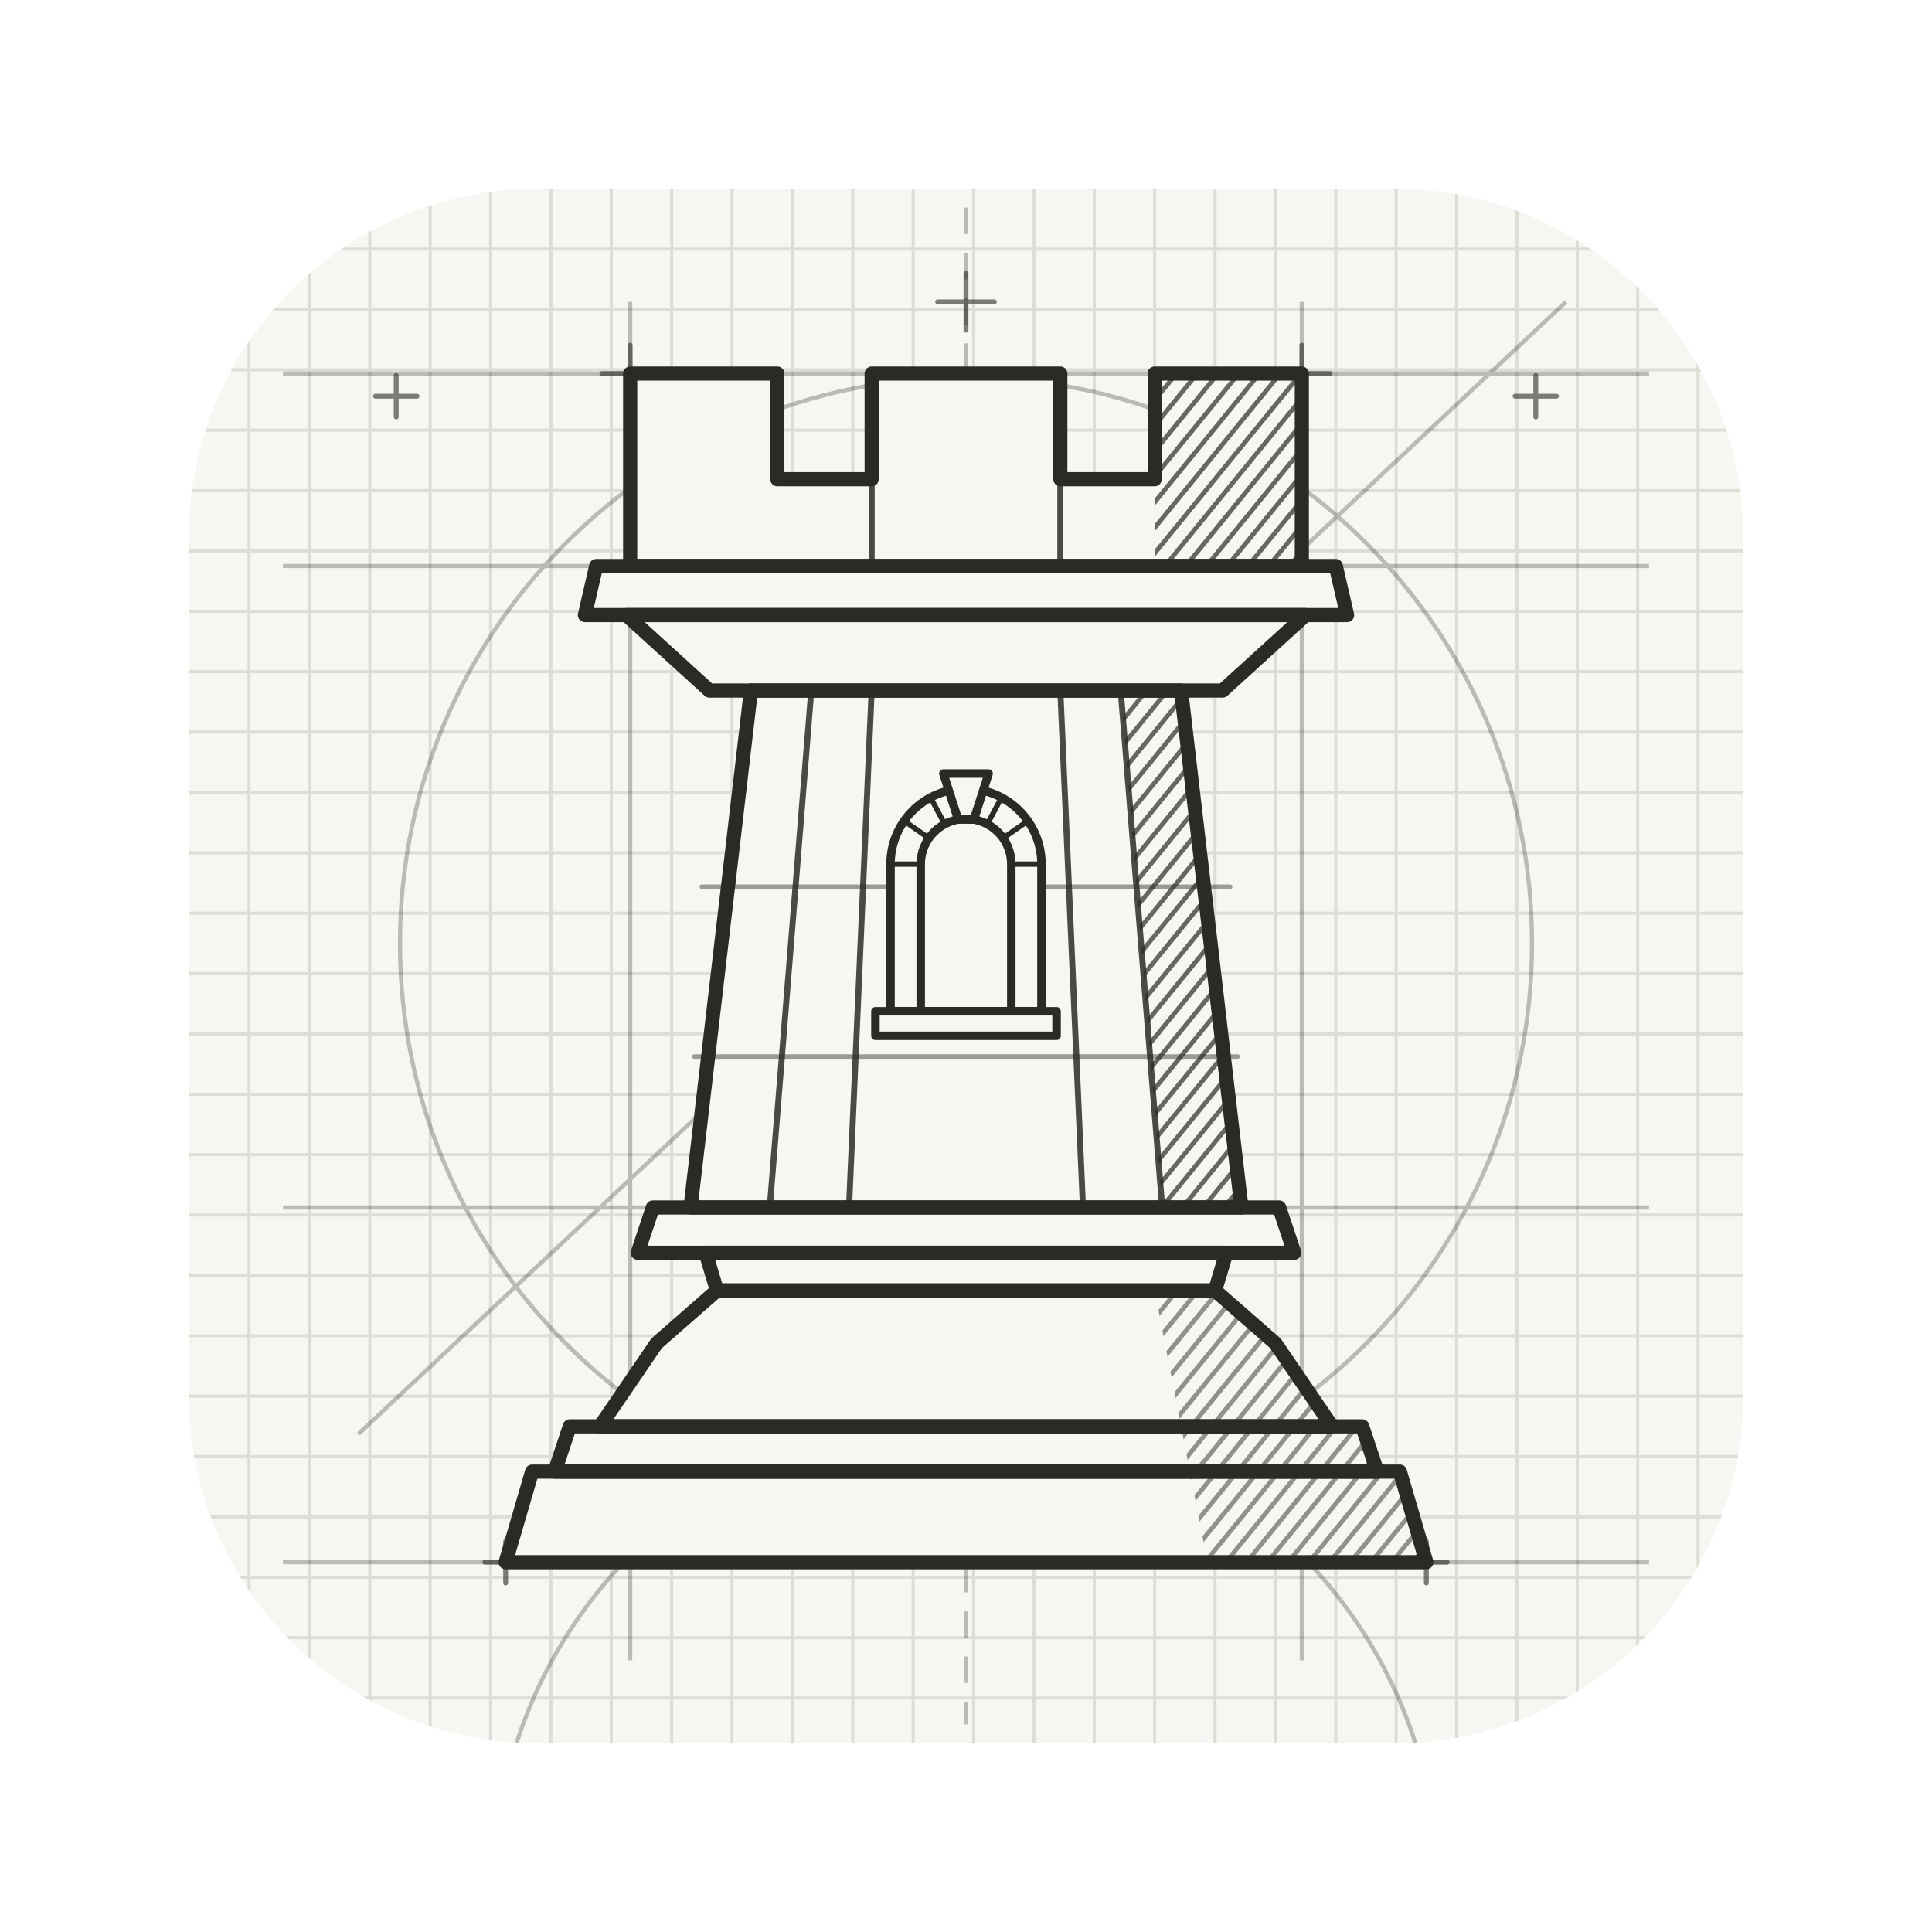
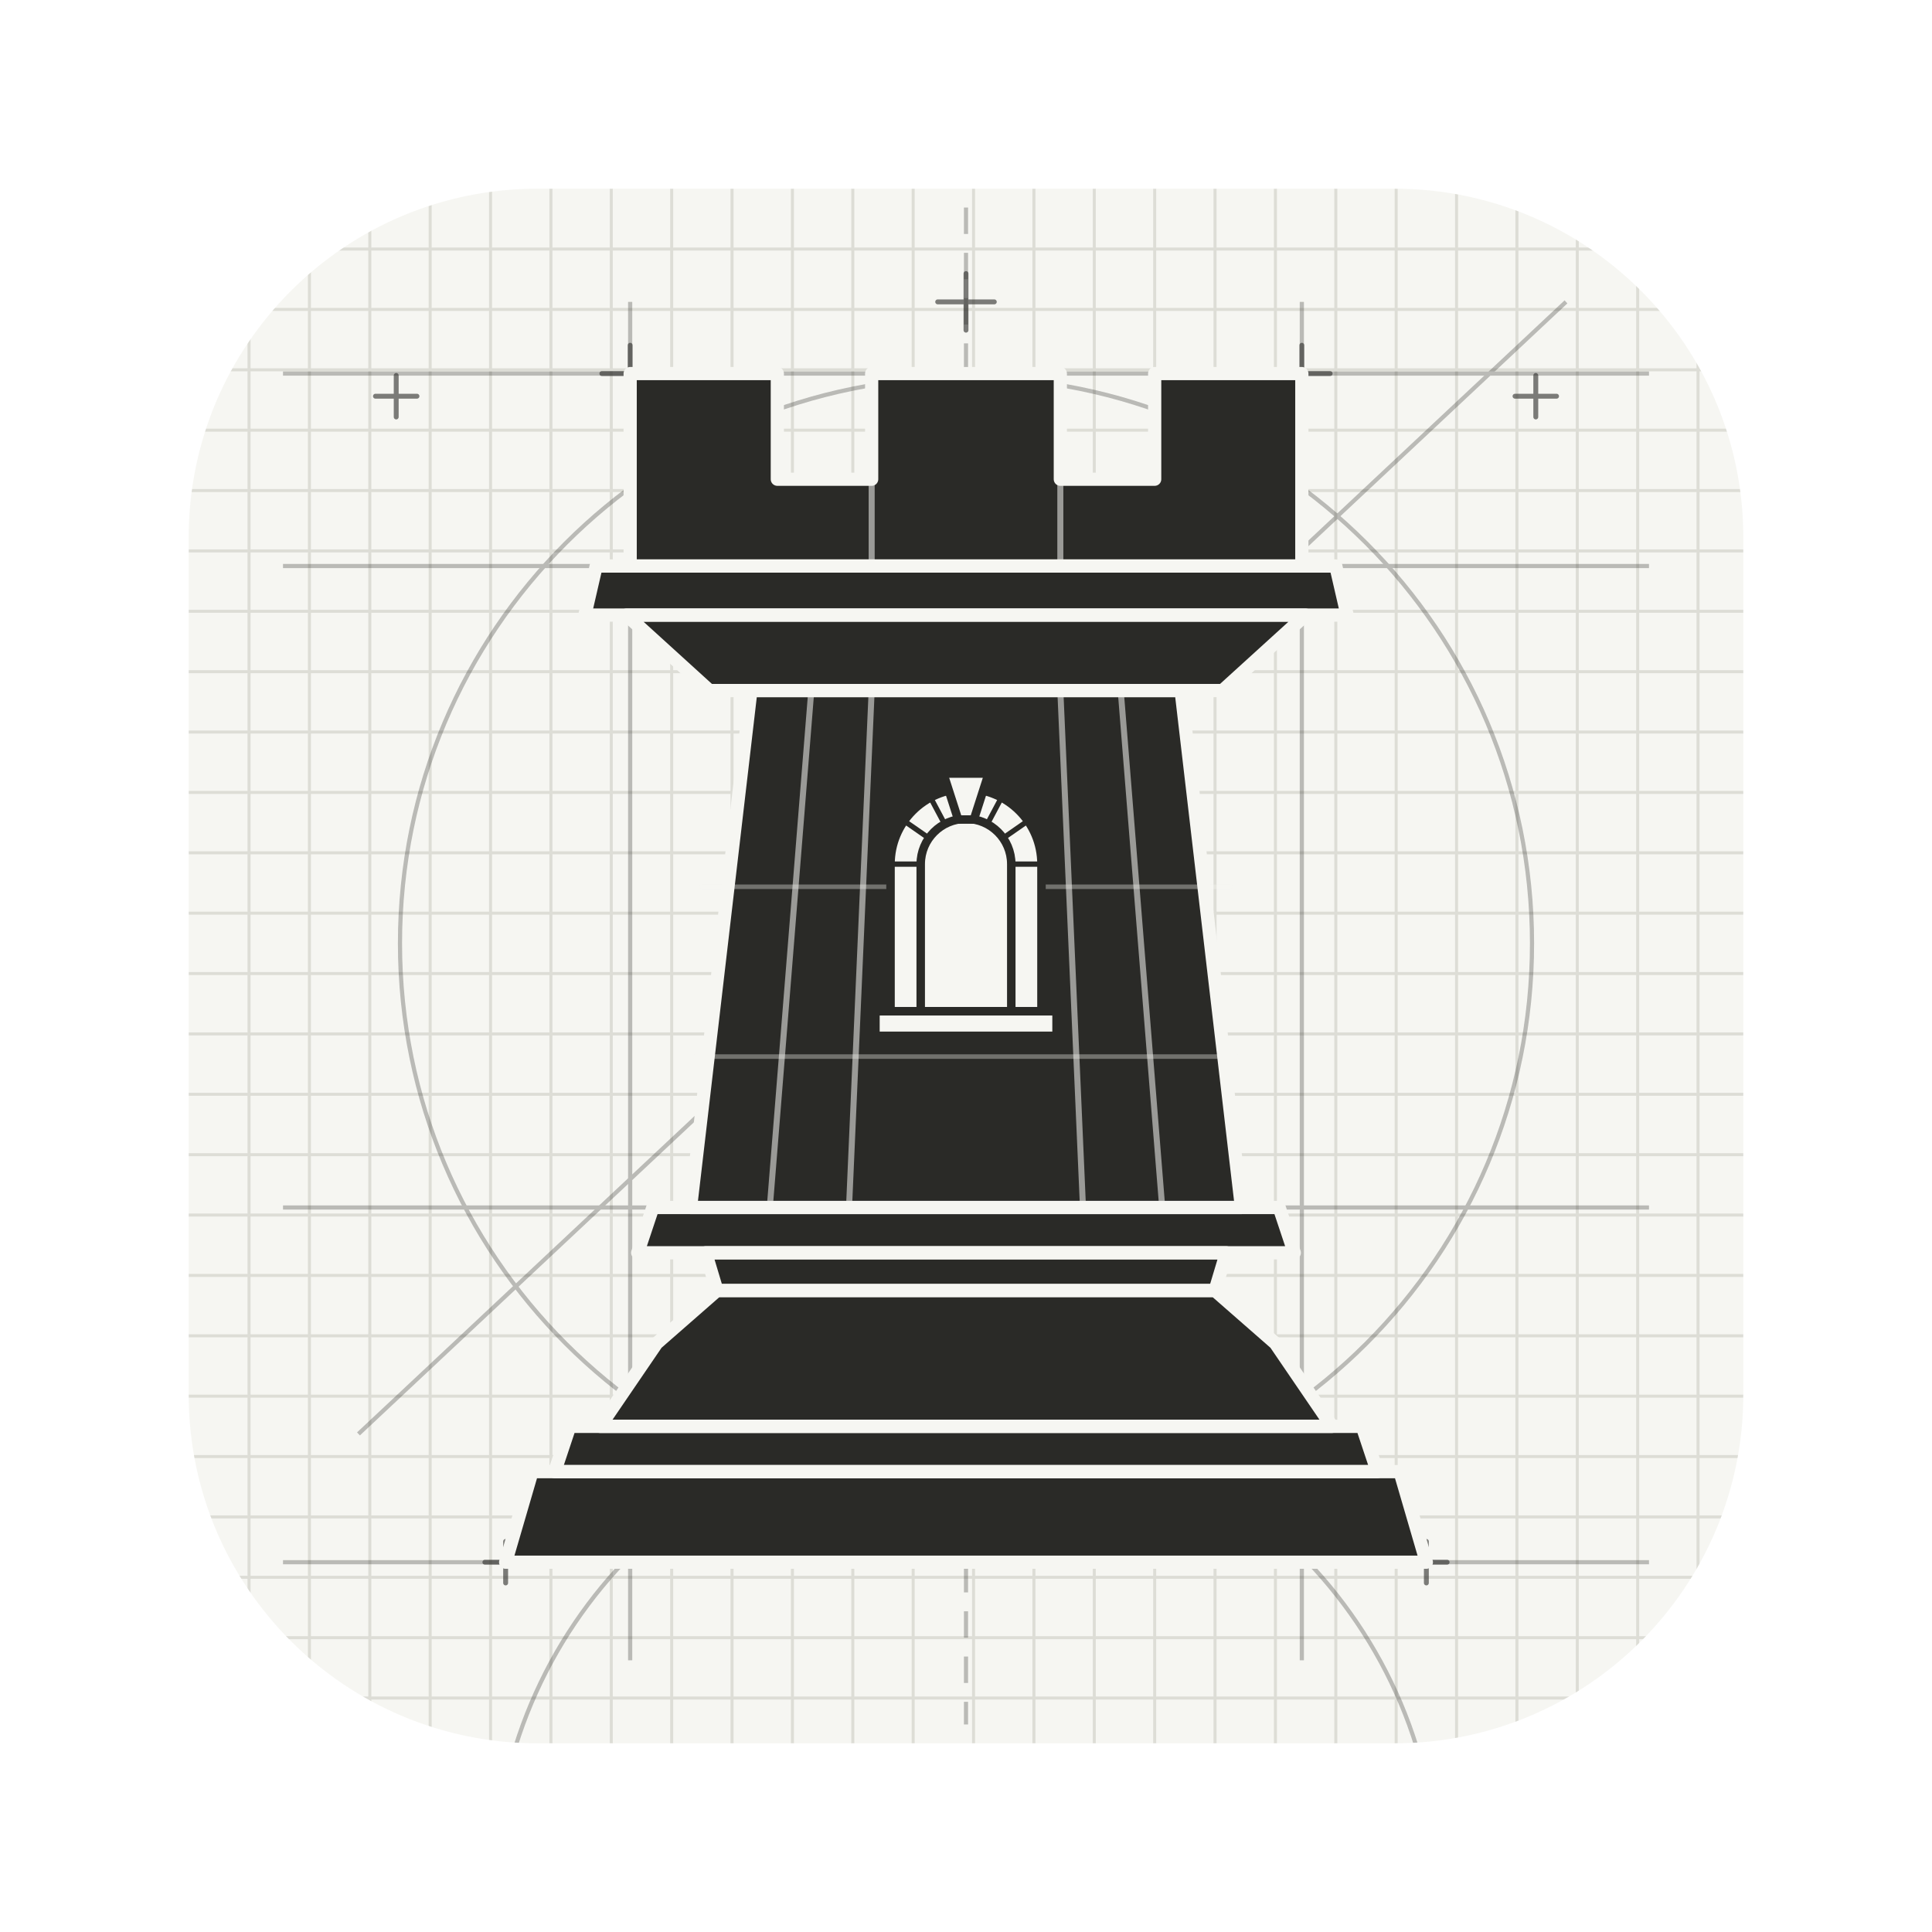
<svg xmlns="http://www.w3.org/2000/svg" width="1024" height="1024" viewBox="0 0 1024 1024">
  <defs>
    <clipPath id="tile">
      <rect x="100" y="100" width="824" height="824" rx="185" />
-     </clipPath>
-     <clipPath id="s1">
-       <polygon points="594,366 626,366 658,640 616,640" />
-     </clipPath>
-     <clipPath id="s2">
-       <polygon points="612,198 690,198 690,300 612,300" />
-     </clipPath>
-     <clipPath id="s3">
-       <polygon points="612,684 644,684 676,712 706,756 722,756 730,780 742,780 756,828 640,828" />
    </clipPath>
  </defs>
  <rect x="100" y="100" width="824" height="824" rx="185" fill="#F6F6F2" />
  <g clip-path="url(#tile)">
    <g stroke="#C9C9C0" stroke-width="1.6" opacity="0.55">
      <line x1="132" y1="100" x2="132" y2="924" />
      <line x1="100" y1="132" x2="924" y2="132" />
      <line x1="164" y1="100" x2="164" y2="924" />
      <line x1="100" y1="164" x2="924" y2="164" />
      <line x1="196" y1="100" x2="196" y2="924" />
      <line x1="100" y1="196" x2="924" y2="196" />
      <line x1="228" y1="100" x2="228" y2="924" />
      <line x1="100" y1="228" x2="924" y2="228" />
      <line x1="260" y1="100" x2="260" y2="924" />
      <line x1="100" y1="260" x2="924" y2="260" />
      <line x1="292" y1="100" x2="292" y2="924" />
      <line x1="100" y1="292" x2="924" y2="292" />
      <line x1="324" y1="100" x2="324" y2="924" />
      <line x1="100" y1="324" x2="924" y2="324" />
      <line x1="356" y1="100" x2="356" y2="924" />
      <line x1="100" y1="356" x2="924" y2="356" />
      <line x1="388" y1="100" x2="388" y2="924" />
      <line x1="100" y1="388" x2="924" y2="388" />
      <line x1="420" y1="100" x2="420" y2="924" />
      <line x1="100" y1="420" x2="924" y2="420" />
      <line x1="452" y1="100" x2="452" y2="924" />
      <line x1="100" y1="452" x2="924" y2="452" />
      <line x1="484" y1="100" x2="484" y2="924" />
      <line x1="100" y1="484" x2="924" y2="484" />
      <line x1="516" y1="100" x2="516" y2="924" />
      <line x1="100" y1="516" x2="924" y2="516" />
      <line x1="548" y1="100" x2="548" y2="924" />
      <line x1="100" y1="548" x2="924" y2="548" />
      <line x1="580" y1="100" x2="580" y2="924" />
      <line x1="100" y1="580" x2="924" y2="580" />
      <line x1="612" y1="100" x2="612" y2="924" />
      <line x1="100" y1="612" x2="924" y2="612" />
      <line x1="644" y1="100" x2="644" y2="924" />
      <line x1="100" y1="644" x2="924" y2="644" />
      <line x1="676" y1="100" x2="676" y2="924" />
      <line x1="100" y1="676" x2="924" y2="676" />
      <line x1="708" y1="100" x2="708" y2="924" />
      <line x1="100" y1="708" x2="924" y2="708" />
      <line x1="740" y1="100" x2="740" y2="924" />
      <line x1="100" y1="740" x2="924" y2="740" />
      <line x1="772" y1="100" x2="772" y2="924" />
      <line x1="100" y1="772" x2="924" y2="772" />
      <line x1="804" y1="100" x2="804" y2="924" />
      <line x1="100" y1="804" x2="924" y2="804" />
      <line x1="836" y1="100" x2="836" y2="924" />
      <line x1="100" y1="836" x2="924" y2="836" />
      <line x1="868" y1="100" x2="868" y2="924" />
      <line x1="100" y1="868" x2="924" y2="868" />
      <line x1="900" y1="100" x2="900" y2="924" />
      <line x1="100" y1="900" x2="924" y2="900" />
    </g>
    <g fill="none" stroke="#2A2A27" stroke-width="2.2" opacity="0.3">
      <circle cx="512" cy="500" r="300" />
      <circle cx="512" cy="476" r="118" />
      <circle cx="512" cy="1000" r="250" />
      <line x1="512" y1="110" x2="512" y2="914" stroke-dasharray="14 10" />
      <line x1="150" y1="198" x2="874" y2="198" />
      <line x1="150" y1="300" x2="874" y2="300" />
      <line x1="150" y1="640" x2="874" y2="640" />
      <line x1="150" y1="828" x2="874" y2="828" />
      <line x1="334" y1="160" x2="334" y2="880" />
      <line x1="690" y1="160" x2="690" y2="880" />
      <line x1="190" y1="760" x2="830" y2="160" />
    </g>
    <g stroke="#2A2A27" stroke-width="2.6" stroke-linecap="round" opacity="0.6" fill="none">
      <path d="M319 198 L349 198 M334 183 L334 213" />
      <path d="M675 198 L705 198 M690 183 L690 213" />
      <path d="M497 160 L527 160 M512 145 L512 175" />
      <path d="M257 828 L279 828 M268 817 L268 839" />
      <path d="M745 828 L767 828 M756 817 L756 839" />
      <path d="M199 210 L221 210 M210 199 L210 221" />
      <path d="M803 210 L825 210 M814 199 L814 221" />
    </g>
  </g>
  <g stroke-linejoin="round" stroke-linecap="round">
-     <polygon points="334,300 334,198 412,198 412,254 462,254 462,198 562,198 562,254 612,254 612,198 690,198 690,300" fill="#F6F6F2" />
-     <polygon points="316,300 708,300 714,326 310,326" fill="#F6F6F2" />
-     <polygon points="332,326 692,326 648,366 376,366" fill="#F6F6F2" />
-     <polygon points="398,366 626,366 658,640 366,640" fill="#F6F6F2" />
-     <polygon points="346,640 678,640 686,664 338,664" fill="#F6F6F2" />
-     <polygon points="374,664 650,664 644,684 380,684" fill="#F6F6F2" />
-     <polygon points="380,684 644,684 676,712 706,756 318,756 348,712" fill="#F6F6F2" />
-     <polygon points="302,756 722,756 730,780 294,780" fill="#F6F6F2" />
-     <polygon points="282,780 742,780 756,828 268,828" fill="#F6F6F2" />
-     <g stroke="#2A2A27" stroke-width="2.4" opacity="0.7">
-       <g clip-path="url(#s1)">
-         <line x1="-200" y1="980" x2="500" y2="120" />
-         <line x1="-189" y1="980" x2="511" y2="120" />
-         <line x1="-178" y1="980" x2="522" y2="120" />
-         <line x1="-167" y1="980" x2="533" y2="120" />
-         <line x1="-156" y1="980" x2="544" y2="120" />
-         <line x1="-145" y1="980" x2="555" y2="120" />
-         <line x1="-134" y1="980" x2="566" y2="120" />
-         <line x1="-123" y1="980" x2="577" y2="120" />
-         <line x1="-112" y1="980" x2="588" y2="120" />
-         <line x1="-101" y1="980" x2="599" y2="120" />
-         <line x1="-90" y1="980" x2="610" y2="120" />
-         <line x1="-79" y1="980" x2="621" y2="120" />
-         <line x1="-68" y1="980" x2="632" y2="120" />
-         <line x1="-57" y1="980" x2="643" y2="120" />
-         <line x1="-46" y1="980" x2="654" y2="120" />
-         <line x1="-35" y1="980" x2="665" y2="120" />
-         <line x1="-24" y1="980" x2="676" y2="120" />
-         <line x1="-13" y1="980" x2="687" y2="120" />
-         <line x1="-2" y1="980" x2="698" y2="120" />
-         <line x1="9" y1="980" x2="709" y2="120" />
-         <line x1="20" y1="980" x2="720" y2="120" />
-         <line x1="31" y1="980" x2="731" y2="120" />
-         <line x1="42" y1="980" x2="742" y2="120" />
-         <line x1="53" y1="980" x2="753" y2="120" />
-         <line x1="64" y1="980" x2="764" y2="120" />
-         <line x1="75" y1="980" x2="775" y2="120" />
-         <line x1="86" y1="980" x2="786" y2="120" />
-         <line x1="97" y1="980" x2="797" y2="120" />
-         <line x1="108" y1="980" x2="808" y2="120" />
-         <line x1="119" y1="980" x2="819" y2="120" />
-         <line x1="130" y1="980" x2="830" y2="120" />
-         <line x1="141" y1="980" x2="841" y2="120" />
-         <line x1="152" y1="980" x2="852" y2="120" />
-         <line x1="163" y1="980" x2="863" y2="120" />
-         <line x1="174" y1="980" x2="874" y2="120" />
-         <line x1="185" y1="980" x2="885" y2="120" />
-         <line x1="196" y1="980" x2="896" y2="120" />
-         <line x1="207" y1="980" x2="907" y2="120" />
-         <line x1="218" y1="980" x2="918" y2="120" />
-         <line x1="229" y1="980" x2="929" y2="120" />
-         <line x1="240" y1="980" x2="940" y2="120" />
-         <line x1="251" y1="980" x2="951" y2="120" />
-         <line x1="262" y1="980" x2="962" y2="120" />
-         <line x1="273" y1="980" x2="973" y2="120" />
-         <line x1="284" y1="980" x2="984" y2="120" />
-         <line x1="295" y1="980" x2="995" y2="120" />
-         <line x1="306" y1="980" x2="1006" y2="120" />
-         <line x1="317" y1="980" x2="1017" y2="120" />
-         <line x1="328" y1="980" x2="1028" y2="120" />
-         <line x1="339" y1="980" x2="1039" y2="120" />
-         <line x1="350" y1="980" x2="1050" y2="120" />
-         <line x1="361" y1="980" x2="1061" y2="120" />
-         <line x1="372" y1="980" x2="1072" y2="120" />
-         <line x1="383" y1="980" x2="1083" y2="120" />
-         <line x1="394" y1="980" x2="1094" y2="120" />
-         <line x1="405" y1="980" x2="1105" y2="120" />
-         <line x1="416" y1="980" x2="1116" y2="120" />
-         <line x1="427" y1="980" x2="1127" y2="120" />
-         <line x1="438" y1="980" x2="1138" y2="120" />
-         <line x1="449" y1="980" x2="1149" y2="120" />
-         <line x1="460" y1="980" x2="1160" y2="120" />
-         <line x1="471" y1="980" x2="1171" y2="120" />
-         <line x1="482" y1="980" x2="1182" y2="120" />
-         <line x1="493" y1="980" x2="1193" y2="120" />
-         <line x1="504" y1="980" x2="1204" y2="120" />
-         <line x1="515" y1="980" x2="1215" y2="120" />
-         <line x1="526" y1="980" x2="1226" y2="120" />
-         <line x1="537" y1="980" x2="1237" y2="120" />
-         <line x1="548" y1="980" x2="1248" y2="120" />
-         <line x1="559" y1="980" x2="1259" y2="120" />
-         <line x1="570" y1="980" x2="1270" y2="120" />
-         <line x1="581" y1="980" x2="1281" y2="120" />
-         <line x1="592" y1="980" x2="1292" y2="120" />
-         <line x1="603" y1="980" x2="1303" y2="120" />
-         <line x1="614" y1="980" x2="1314" y2="120" />
-         <line x1="625" y1="980" x2="1325" y2="120" />
-         <line x1="636" y1="980" x2="1336" y2="120" />
-         <line x1="647" y1="980" x2="1347" y2="120" />
-         <line x1="658" y1="980" x2="1358" y2="120" />
-         <line x1="669" y1="980" x2="1369" y2="120" />
-         <line x1="680" y1="980" x2="1380" y2="120" />
-         <line x1="691" y1="980" x2="1391" y2="120" />
-         <line x1="702" y1="980" x2="1402" y2="120" />
-         <line x1="713" y1="980" x2="1413" y2="120" />
-         <line x1="724" y1="980" x2="1424" y2="120" />
-         <line x1="735" y1="980" x2="1435" y2="120" />
-         <line x1="746" y1="980" x2="1446" y2="120" />
-         <line x1="757" y1="980" x2="1457" y2="120" />
-         <line x1="768" y1="980" x2="1468" y2="120" />
-         <line x1="779" y1="980" x2="1479" y2="120" />
-         <line x1="790" y1="980" x2="1490" y2="120" />
-         <line x1="801" y1="980" x2="1501" y2="120" />
-         <line x1="812" y1="980" x2="1512" y2="120" />
-         <line x1="823" y1="980" x2="1523" y2="120" />
-         <line x1="834" y1="980" x2="1534" y2="120" />
-         <line x1="845" y1="980" x2="1545" y2="120" />
-         <line x1="856" y1="980" x2="1556" y2="120" />
-         <line x1="867" y1="980" x2="1567" y2="120" />
-         <line x1="878" y1="980" x2="1578" y2="120" />
-         <line x1="889" y1="980" x2="1589" y2="120" />
-         <line x1="900" y1="980" x2="1600" y2="120" />
-         <line x1="911" y1="980" x2="1611" y2="120" />
-         <line x1="922" y1="980" x2="1622" y2="120" />
-         <line x1="933" y1="980" x2="1633" y2="120" />
-         <line x1="944" y1="980" x2="1644" y2="120" />
-         <line x1="955" y1="980" x2="1655" y2="120" />
-         <line x1="966" y1="980" x2="1666" y2="120" />
-         <line x1="977" y1="980" x2="1677" y2="120" />
-         <line x1="988" y1="980" x2="1688" y2="120" />
-         <line x1="999" y1="980" x2="1699" y2="120" />
-         <line x1="1010" y1="980" x2="1710" y2="120" />
-         <line x1="1021" y1="980" x2="1721" y2="120" />
-         <line x1="1032" y1="980" x2="1732" y2="120" />
-         <line x1="1043" y1="980" x2="1743" y2="120" />
-         <line x1="1054" y1="980" x2="1754" y2="120" />
-         <line x1="1065" y1="980" x2="1765" y2="120" />
-         <line x1="1076" y1="980" x2="1776" y2="120" />
-         <line x1="1087" y1="980" x2="1787" y2="120" />
-         <line x1="1098" y1="980" x2="1798" y2="120" />
-       </g>
-       <g clip-path="url(#s2)">
-         <line x1="-200" y1="980" x2="500" y2="120" />
-         <line x1="-189" y1="980" x2="511" y2="120" />
-         <line x1="-178" y1="980" x2="522" y2="120" />
-         <line x1="-167" y1="980" x2="533" y2="120" />
-         <line x1="-156" y1="980" x2="544" y2="120" />
-         <line x1="-145" y1="980" x2="555" y2="120" />
-         <line x1="-134" y1="980" x2="566" y2="120" />
-         <line x1="-123" y1="980" x2="577" y2="120" />
-         <line x1="-112" y1="980" x2="588" y2="120" />
-         <line x1="-101" y1="980" x2="599" y2="120" />
-         <line x1="-90" y1="980" x2="610" y2="120" />
-         <line x1="-79" y1="980" x2="621" y2="120" />
-         <line x1="-68" y1="980" x2="632" y2="120" />
-         <line x1="-57" y1="980" x2="643" y2="120" />
-         <line x1="-46" y1="980" x2="654" y2="120" />
-         <line x1="-35" y1="980" x2="665" y2="120" />
-         <line x1="-24" y1="980" x2="676" y2="120" />
-         <line x1="-13" y1="980" x2="687" y2="120" />
-         <line x1="-2" y1="980" x2="698" y2="120" />
-         <line x1="9" y1="980" x2="709" y2="120" />
-         <line x1="20" y1="980" x2="720" y2="120" />
-         <line x1="31" y1="980" x2="731" y2="120" />
-         <line x1="42" y1="980" x2="742" y2="120" />
-         <line x1="53" y1="980" x2="753" y2="120" />
-         <line x1="64" y1="980" x2="764" y2="120" />
-         <line x1="75" y1="980" x2="775" y2="120" />
-         <line x1="86" y1="980" x2="786" y2="120" />
-         <line x1="97" y1="980" x2="797" y2="120" />
-         <line x1="108" y1="980" x2="808" y2="120" />
-         <line x1="119" y1="980" x2="819" y2="120" />
-         <line x1="130" y1="980" x2="830" y2="120" />
-         <line x1="141" y1="980" x2="841" y2="120" />
-         <line x1="152" y1="980" x2="852" y2="120" />
-         <line x1="163" y1="980" x2="863" y2="120" />
-         <line x1="174" y1="980" x2="874" y2="120" />
-         <line x1="185" y1="980" x2="885" y2="120" />
-         <line x1="196" y1="980" x2="896" y2="120" />
-         <line x1="207" y1="980" x2="907" y2="120" />
-         <line x1="218" y1="980" x2="918" y2="120" />
-         <line x1="229" y1="980" x2="929" y2="120" />
-         <line x1="240" y1="980" x2="940" y2="120" />
-         <line x1="251" y1="980" x2="951" y2="120" />
-         <line x1="262" y1="980" x2="962" y2="120" />
-         <line x1="273" y1="980" x2="973" y2="120" />
-         <line x1="284" y1="980" x2="984" y2="120" />
-         <line x1="295" y1="980" x2="995" y2="120" />
-         <line x1="306" y1="980" x2="1006" y2="120" />
-         <line x1="317" y1="980" x2="1017" y2="120" />
-         <line x1="328" y1="980" x2="1028" y2="120" />
-         <line x1="339" y1="980" x2="1039" y2="120" />
-         <line x1="350" y1="980" x2="1050" y2="120" />
-         <line x1="361" y1="980" x2="1061" y2="120" />
-         <line x1="372" y1="980" x2="1072" y2="120" />
-         <line x1="383" y1="980" x2="1083" y2="120" />
-         <line x1="394" y1="980" x2="1094" y2="120" />
-         <line x1="405" y1="980" x2="1105" y2="120" />
-         <line x1="416" y1="980" x2="1116" y2="120" />
-         <line x1="427" y1="980" x2="1127" y2="120" />
-         <line x1="438" y1="980" x2="1138" y2="120" />
-         <line x1="449" y1="980" x2="1149" y2="120" />
-         <line x1="460" y1="980" x2="1160" y2="120" />
-         <line x1="471" y1="980" x2="1171" y2="120" />
-         <line x1="482" y1="980" x2="1182" y2="120" />
-         <line x1="493" y1="980" x2="1193" y2="120" />
-         <line x1="504" y1="980" x2="1204" y2="120" />
-         <line x1="515" y1="980" x2="1215" y2="120" />
-         <line x1="526" y1="980" x2="1226" y2="120" />
-         <line x1="537" y1="980" x2="1237" y2="120" />
-         <line x1="548" y1="980" x2="1248" y2="120" />
-         <line x1="559" y1="980" x2="1259" y2="120" />
-         <line x1="570" y1="980" x2="1270" y2="120" />
-         <line x1="581" y1="980" x2="1281" y2="120" />
-         <line x1="592" y1="980" x2="1292" y2="120" />
-         <line x1="603" y1="980" x2="1303" y2="120" />
-         <line x1="614" y1="980" x2="1314" y2="120" />
-         <line x1="625" y1="980" x2="1325" y2="120" />
-         <line x1="636" y1="980" x2="1336" y2="120" />
-         <line x1="647" y1="980" x2="1347" y2="120" />
-         <line x1="658" y1="980" x2="1358" y2="120" />
-         <line x1="669" y1="980" x2="1369" y2="120" />
-         <line x1="680" y1="980" x2="1380" y2="120" />
-         <line x1="691" y1="980" x2="1391" y2="120" />
-         <line x1="702" y1="980" x2="1402" y2="120" />
-         <line x1="713" y1="980" x2="1413" y2="120" />
-         <line x1="724" y1="980" x2="1424" y2="120" />
-         <line x1="735" y1="980" x2="1435" y2="120" />
-         <line x1="746" y1="980" x2="1446" y2="120" />
-         <line x1="757" y1="980" x2="1457" y2="120" />
-         <line x1="768" y1="980" x2="1468" y2="120" />
-         <line x1="779" y1="980" x2="1479" y2="120" />
-         <line x1="790" y1="980" x2="1490" y2="120" />
-         <line x1="801" y1="980" x2="1501" y2="120" />
-         <line x1="812" y1="980" x2="1512" y2="120" />
-         <line x1="823" y1="980" x2="1523" y2="120" />
-         <line x1="834" y1="980" x2="1534" y2="120" />
-         <line x1="845" y1="980" x2="1545" y2="120" />
-         <line x1="856" y1="980" x2="1556" y2="120" />
-         <line x1="867" y1="980" x2="1567" y2="120" />
-         <line x1="878" y1="980" x2="1578" y2="120" />
-         <line x1="889" y1="980" x2="1589" y2="120" />
-         <line x1="900" y1="980" x2="1600" y2="120" />
-         <line x1="911" y1="980" x2="1611" y2="120" />
-         <line x1="922" y1="980" x2="1622" y2="120" />
-         <line x1="933" y1="980" x2="1633" y2="120" />
-         <line x1="944" y1="980" x2="1644" y2="120" />
-         <line x1="955" y1="980" x2="1655" y2="120" />
-         <line x1="966" y1="980" x2="1666" y2="120" />
-         <line x1="977" y1="980" x2="1677" y2="120" />
-         <line x1="988" y1="980" x2="1688" y2="120" />
-         <line x1="999" y1="980" x2="1699" y2="120" />
-         <line x1="1010" y1="980" x2="1710" y2="120" />
-         <line x1="1021" y1="980" x2="1721" y2="120" />
-         <line x1="1032" y1="980" x2="1732" y2="120" />
-         <line x1="1043" y1="980" x2="1743" y2="120" />
-         <line x1="1054" y1="980" x2="1754" y2="120" />
-         <line x1="1065" y1="980" x2="1765" y2="120" />
-         <line x1="1076" y1="980" x2="1776" y2="120" />
-         <line x1="1087" y1="980" x2="1787" y2="120" />
-         <line x1="1098" y1="980" x2="1798" y2="120" />
-       </g>
-     </g>
-     <g clip-path="url(#s3)" stroke="#2A2A27" stroke-width="2.4" opacity="0.5">
-       <line x1="-200" y1="980" x2="500" y2="120" />
-       <line x1="-189" y1="980" x2="511" y2="120" />
-       <line x1="-178" y1="980" x2="522" y2="120" />
-       <line x1="-167" y1="980" x2="533" y2="120" />
-       <line x1="-156" y1="980" x2="544" y2="120" />
-       <line x1="-145" y1="980" x2="555" y2="120" />
-       <line x1="-134" y1="980" x2="566" y2="120" />
-       <line x1="-123" y1="980" x2="577" y2="120" />
-       <line x1="-112" y1="980" x2="588" y2="120" />
-       <line x1="-101" y1="980" x2="599" y2="120" />
-       <line x1="-90" y1="980" x2="610" y2="120" />
-       <line x1="-79" y1="980" x2="621" y2="120" />
-       <line x1="-68" y1="980" x2="632" y2="120" />
-       <line x1="-57" y1="980" x2="643" y2="120" />
-       <line x1="-46" y1="980" x2="654" y2="120" />
-       <line x1="-35" y1="980" x2="665" y2="120" />
-       <line x1="-24" y1="980" x2="676" y2="120" />
-       <line x1="-13" y1="980" x2="687" y2="120" />
-       <line x1="-2" y1="980" x2="698" y2="120" />
-       <line x1="9" y1="980" x2="709" y2="120" />
-       <line x1="20" y1="980" x2="720" y2="120" />
-       <line x1="31" y1="980" x2="731" y2="120" />
-       <line x1="42" y1="980" x2="742" y2="120" />
-       <line x1="53" y1="980" x2="753" y2="120" />
-       <line x1="64" y1="980" x2="764" y2="120" />
-       <line x1="75" y1="980" x2="775" y2="120" />
-       <line x1="86" y1="980" x2="786" y2="120" />
-       <line x1="97" y1="980" x2="797" y2="120" />
-       <line x1="108" y1="980" x2="808" y2="120" />
-       <line x1="119" y1="980" x2="819" y2="120" />
-       <line x1="130" y1="980" x2="830" y2="120" />
-       <line x1="141" y1="980" x2="841" y2="120" />
-       <line x1="152" y1="980" x2="852" y2="120" />
-       <line x1="163" y1="980" x2="863" y2="120" />
-       <line x1="174" y1="980" x2="874" y2="120" />
-       <line x1="185" y1="980" x2="885" y2="120" />
-       <line x1="196" y1="980" x2="896" y2="120" />
-       <line x1="207" y1="980" x2="907" y2="120" />
-       <line x1="218" y1="980" x2="918" y2="120" />
-       <line x1="229" y1="980" x2="929" y2="120" />
-       <line x1="240" y1="980" x2="940" y2="120" />
-       <line x1="251" y1="980" x2="951" y2="120" />
-       <line x1="262" y1="980" x2="962" y2="120" />
-       <line x1="273" y1="980" x2="973" y2="120" />
-       <line x1="284" y1="980" x2="984" y2="120" />
-       <line x1="295" y1="980" x2="995" y2="120" />
-       <line x1="306" y1="980" x2="1006" y2="120" />
-       <line x1="317" y1="980" x2="1017" y2="120" />
-       <line x1="328" y1="980" x2="1028" y2="120" />
-       <line x1="339" y1="980" x2="1039" y2="120" />
-       <line x1="350" y1="980" x2="1050" y2="120" />
-       <line x1="361" y1="980" x2="1061" y2="120" />
-       <line x1="372" y1="980" x2="1072" y2="120" />
-       <line x1="383" y1="980" x2="1083" y2="120" />
-       <line x1="394" y1="980" x2="1094" y2="120" />
-       <line x1="405" y1="980" x2="1105" y2="120" />
-       <line x1="416" y1="980" x2="1116" y2="120" />
-       <line x1="427" y1="980" x2="1127" y2="120" />
-       <line x1="438" y1="980" x2="1138" y2="120" />
-       <line x1="449" y1="980" x2="1149" y2="120" />
-       <line x1="460" y1="980" x2="1160" y2="120" />
-       <line x1="471" y1="980" x2="1171" y2="120" />
-       <line x1="482" y1="980" x2="1182" y2="120" />
-       <line x1="493" y1="980" x2="1193" y2="120" />
-       <line x1="504" y1="980" x2="1204" y2="120" />
-       <line x1="515" y1="980" x2="1215" y2="120" />
-       <line x1="526" y1="980" x2="1226" y2="120" />
-       <line x1="537" y1="980" x2="1237" y2="120" />
-       <line x1="548" y1="980" x2="1248" y2="120" />
-       <line x1="559" y1="980" x2="1259" y2="120" />
-       <line x1="570" y1="980" x2="1270" y2="120" />
-       <line x1="581" y1="980" x2="1281" y2="120" />
-       <line x1="592" y1="980" x2="1292" y2="120" />
-       <line x1="603" y1="980" x2="1303" y2="120" />
-       <line x1="614" y1="980" x2="1314" y2="120" />
-       <line x1="625" y1="980" x2="1325" y2="120" />
-       <line x1="636" y1="980" x2="1336" y2="120" />
-       <line x1="647" y1="980" x2="1347" y2="120" />
-       <line x1="658" y1="980" x2="1358" y2="120" />
-       <line x1="669" y1="980" x2="1369" y2="120" />
-       <line x1="680" y1="980" x2="1380" y2="120" />
-       <line x1="691" y1="980" x2="1391" y2="120" />
-       <line x1="702" y1="980" x2="1402" y2="120" />
-       <line x1="713" y1="980" x2="1413" y2="120" />
-       <line x1="724" y1="980" x2="1424" y2="120" />
-       <line x1="735" y1="980" x2="1435" y2="120" />
-       <line x1="746" y1="980" x2="1446" y2="120" />
-       <line x1="757" y1="980" x2="1457" y2="120" />
-       <line x1="768" y1="980" x2="1468" y2="120" />
-       <line x1="779" y1="980" x2="1479" y2="120" />
-       <line x1="790" y1="980" x2="1490" y2="120" />
-       <line x1="801" y1="980" x2="1501" y2="120" />
-       <line x1="812" y1="980" x2="1512" y2="120" />
-       <line x1="823" y1="980" x2="1523" y2="120" />
-       <line x1="834" y1="980" x2="1534" y2="120" />
-       <line x1="845" y1="980" x2="1545" y2="120" />
-       <line x1="856" y1="980" x2="1556" y2="120" />
-       <line x1="867" y1="980" x2="1567" y2="120" />
-       <line x1="878" y1="980" x2="1578" y2="120" />
-       <line x1="889" y1="980" x2="1589" y2="120" />
-       <line x1="900" y1="980" x2="1600" y2="120" />
-       <line x1="911" y1="980" x2="1611" y2="120" />
-       <line x1="922" y1="980" x2="1622" y2="120" />
-       <line x1="933" y1="980" x2="1633" y2="120" />
-       <line x1="944" y1="980" x2="1644" y2="120" />
-       <line x1="955" y1="980" x2="1655" y2="120" />
-       <line x1="966" y1="980" x2="1666" y2="120" />
-       <line x1="977" y1="980" x2="1677" y2="120" />
-       <line x1="988" y1="980" x2="1688" y2="120" />
-       <line x1="999" y1="980" x2="1699" y2="120" />
-       <line x1="1010" y1="980" x2="1710" y2="120" />
-       <line x1="1021" y1="980" x2="1721" y2="120" />
-       <line x1="1032" y1="980" x2="1732" y2="120" />
-       <line x1="1043" y1="980" x2="1743" y2="120" />
-       <line x1="1054" y1="980" x2="1754" y2="120" />
-       <line x1="1065" y1="980" x2="1765" y2="120" />
-       <line x1="1076" y1="980" x2="1776" y2="120" />
-       <line x1="1087" y1="980" x2="1787" y2="120" />
-       <line x1="1098" y1="980" x2="1798" y2="120" />
-     </g>
-     <g fill="none" stroke="#2A2A27" stroke-width="3.2" opacity="0.85">
+     <polygon points="334,300 334,198 412,198 412,254 462,254 462,198 562,198 562,254 612,254 612,198 690,198 690,300" fill="#2A2A27" />
+     <polygon points="316,300 708,300 714,326 310,326" fill="#2A2A27" />
+     <polygon points="332,326 692,326 648,366 376,366" fill="#2A2A27" />
+     <polygon points="398,366 626,366 658,640 366,640" fill="#2A2A27" />
+     <polygon points="346,640 678,640 686,664 338,664" fill="#2A2A27" />
+     <polygon points="374,664 650,664 644,684 380,684" fill="#2A2A27" />
+     <polygon points="380,684 644,684 676,712 706,756 318,756 348,712" fill="#2A2A27" />
+     <polygon points="302,756 722,756 730,780 294,780" fill="#2A2A27" />
+     <polygon points="282,780 742,780 756,828 268,828" fill="#2A2A27" />
+     <g fill="none" stroke="#F6F6F2" stroke-width="3.2" opacity="0.55">
      <polyline points="462,366 450,640" />
      <polyline points="562,366 574,640" />
      <polyline points="430,366 408,640" />
      <polyline points="594,366 616,640" />
      <polyline points="462,254 462,300" />
      <polyline points="562,254 562,300" />
    </g>
-     <g fill="none" stroke="#2A2A27" stroke-width="2.4" opacity="0.45">
+     <g fill="none" stroke="#F6F6F2" stroke-width="2.4" opacity="0.35">
      <polyline points="372,470 652,470" />
      <polyline points="368,560 656,560" />
    </g>
-     <g fill="none" stroke="#2A2A27" stroke-width="7.5">
+     <g fill="none" stroke="#F6F6F2" stroke-width="7">
      <polygon points="334,300 334,198 412,198 412,254 462,254 462,198 562,198 562,254 612,254 612,198 690,198 690,300" />
      <polygon points="316,300 708,300 714,326 310,326" />
      <polygon points="332,326 692,326 648,366 376,366" />
      <polygon points="398,366 626,366 658,640 366,640" />
      <polygon points="346,640 678,640 686,664 338,664" />
      <polygon points="374,664 650,664 644,684 380,684" />
      <polygon points="380,684 644,684 676,712 706,756 318,756 348,712" />
      <polygon points="302,756 722,756 730,780 294,780" />
      <polygon points="282,780 742,780 756,828 268,828" />
    </g>
    <clipPath id="win">
      <path d="M488 536 L488 458 A24 24 0 0 1 536 458 L536 536 Z" />
    </clipPath>
    <g stroke="#2A2A27" stroke-linejoin="round">
      <path d="M472 536 L472 458 A40 40 0 0 1 552 458 L552 536 Z" fill="#F6F6F2" stroke-width="4.5" />
      <path d="M488 536 L488 458 A24 24 0 0 1 536 458 L536 536 Z" fill="none" stroke-width="4.5" />
      <g stroke-width="2.8">
        <line x1="531.7" y1="444.2" x2="544.8" y2="435.1" />
        <line x1="523.3" y1="436.8" x2="530.8" y2="422.7" />
        <line x1="500.7" y1="436.8" x2="493.2" y2="422.7" />
        <line x1="492.3" y1="444.2" x2="479.2" y2="435.1" />
        <line x1="472" y1="458" x2="488" y2="458" />
        <line x1="536" y1="458" x2="552" y2="458" />
      </g>
      <polygon points="516.168,434.365 507.832,434.365 500,410 524,410" fill="#F6F6F2" stroke-width="4.5" />
      <polygon points="464,536 560,536 560,549 464,549" fill="#F6F6F2" stroke-width="4.5" />
    </g>
  </g>
</svg>
